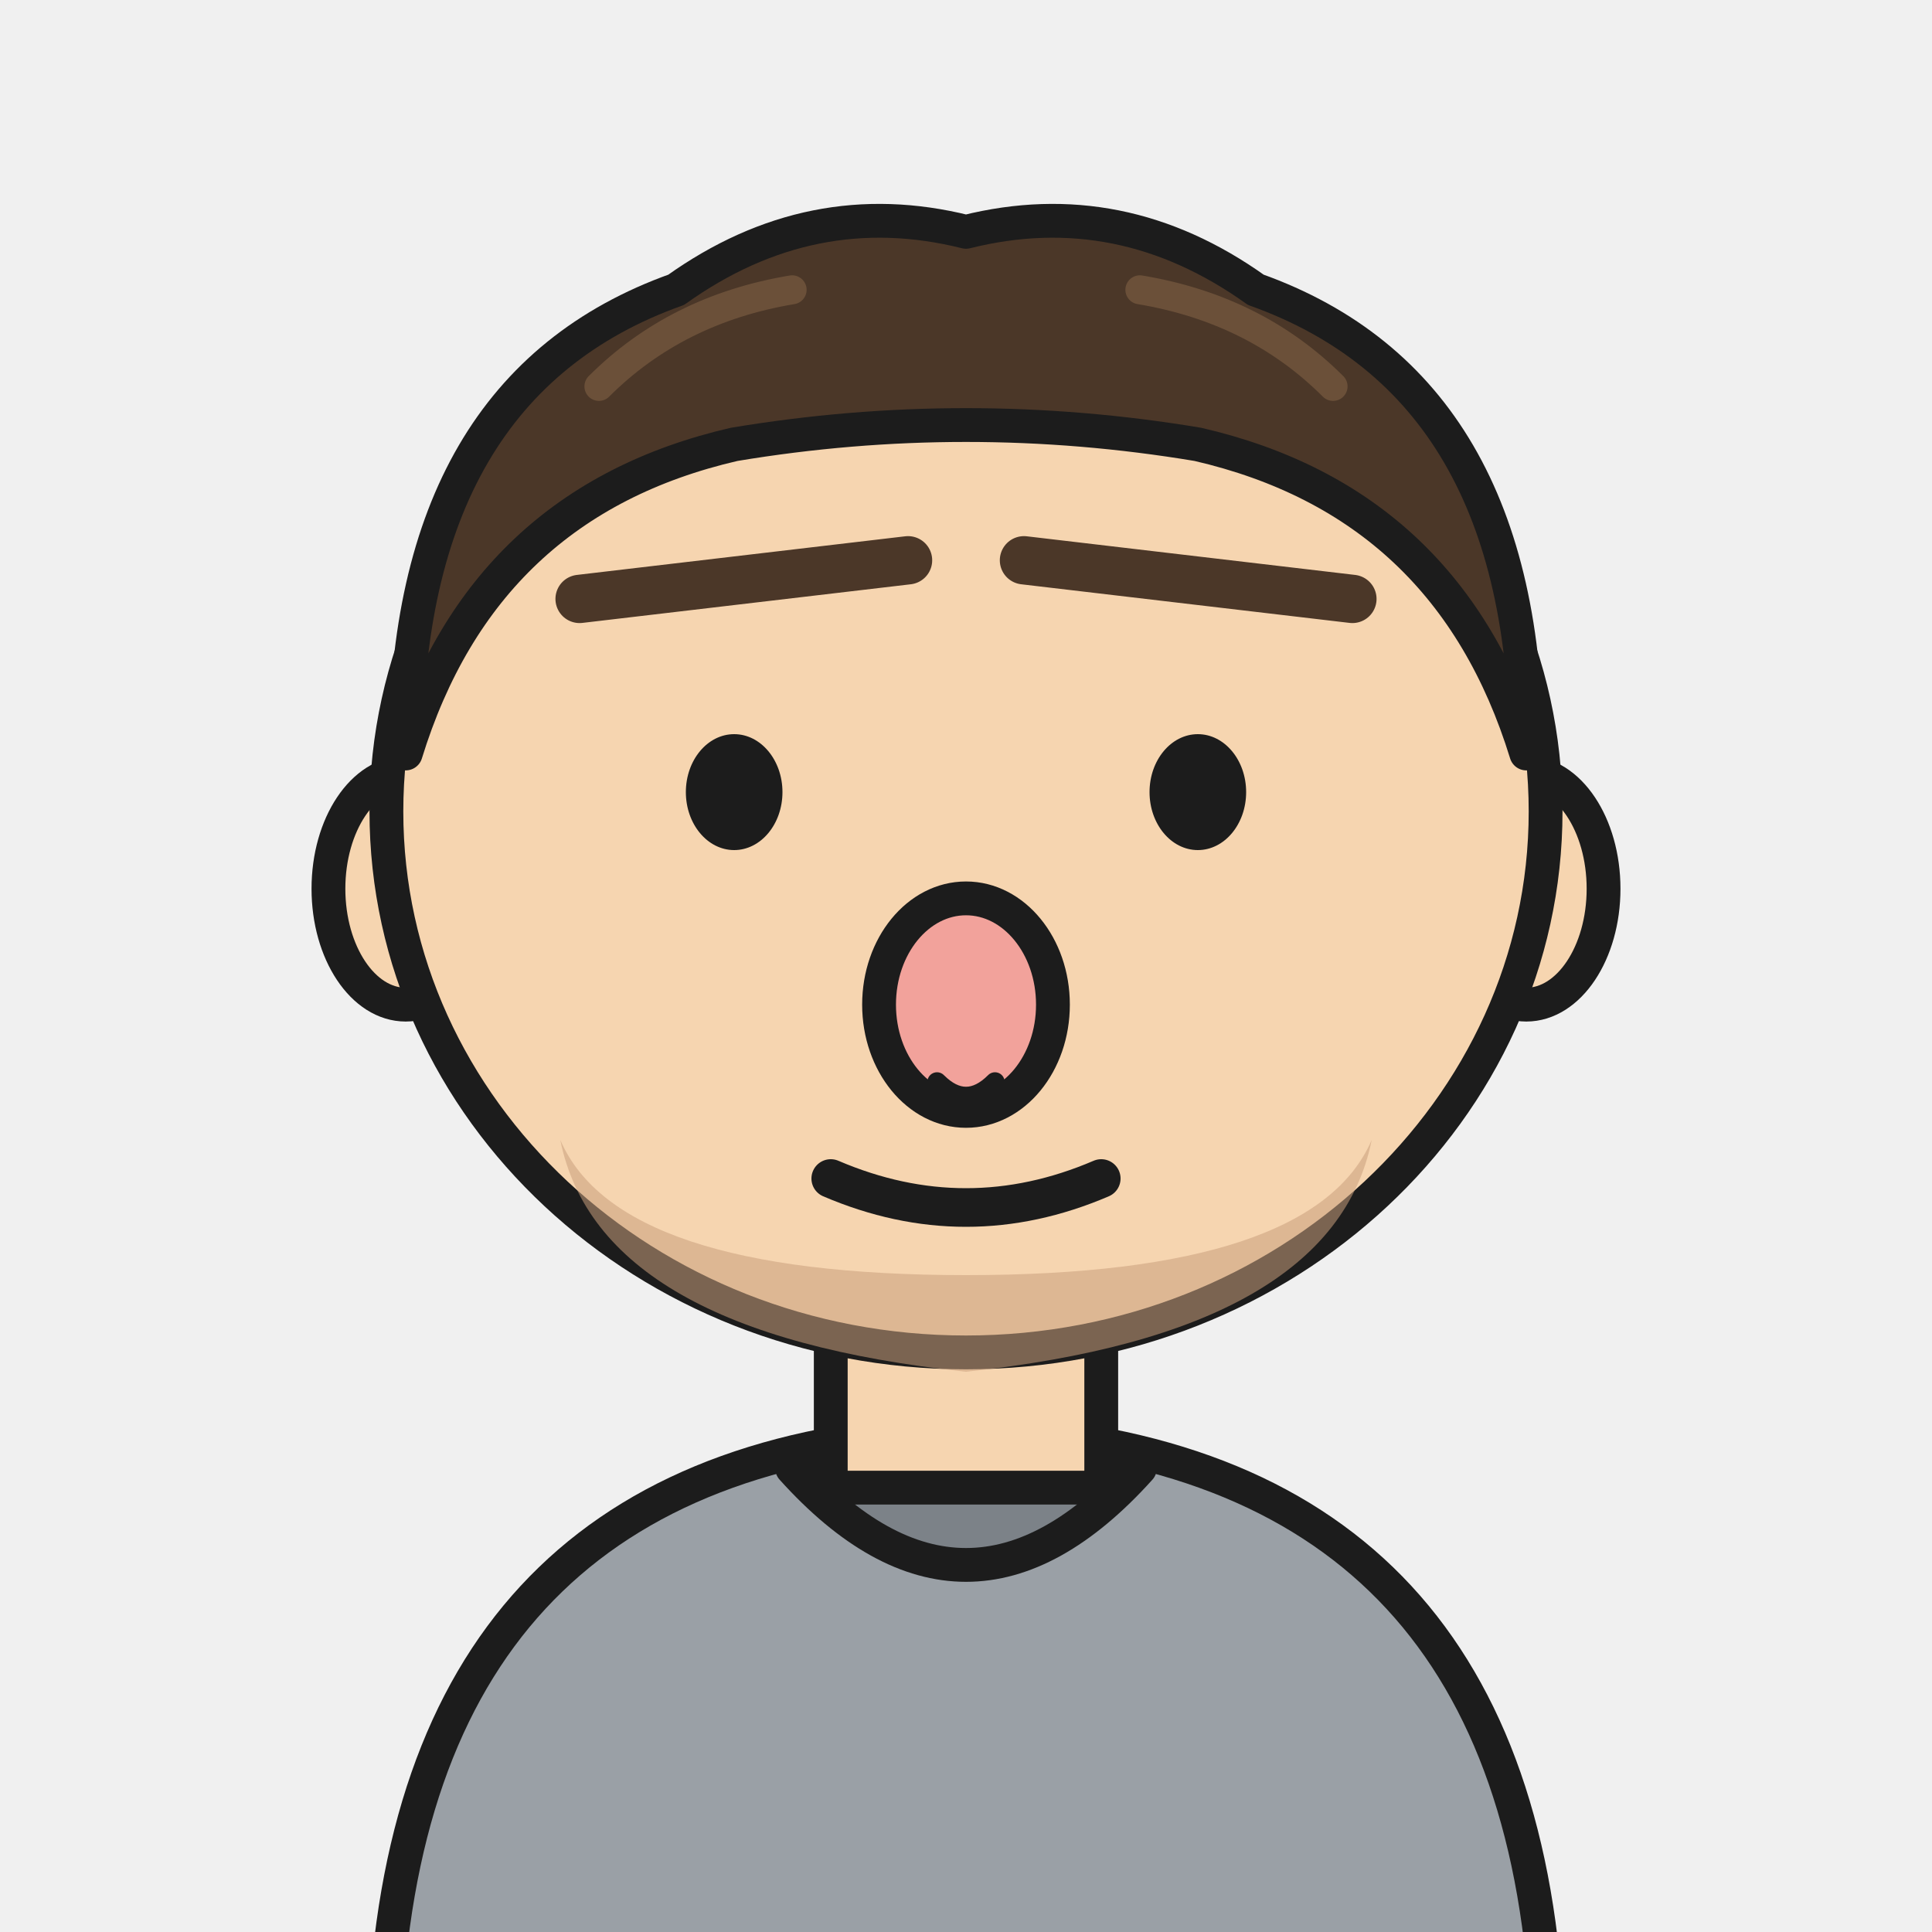
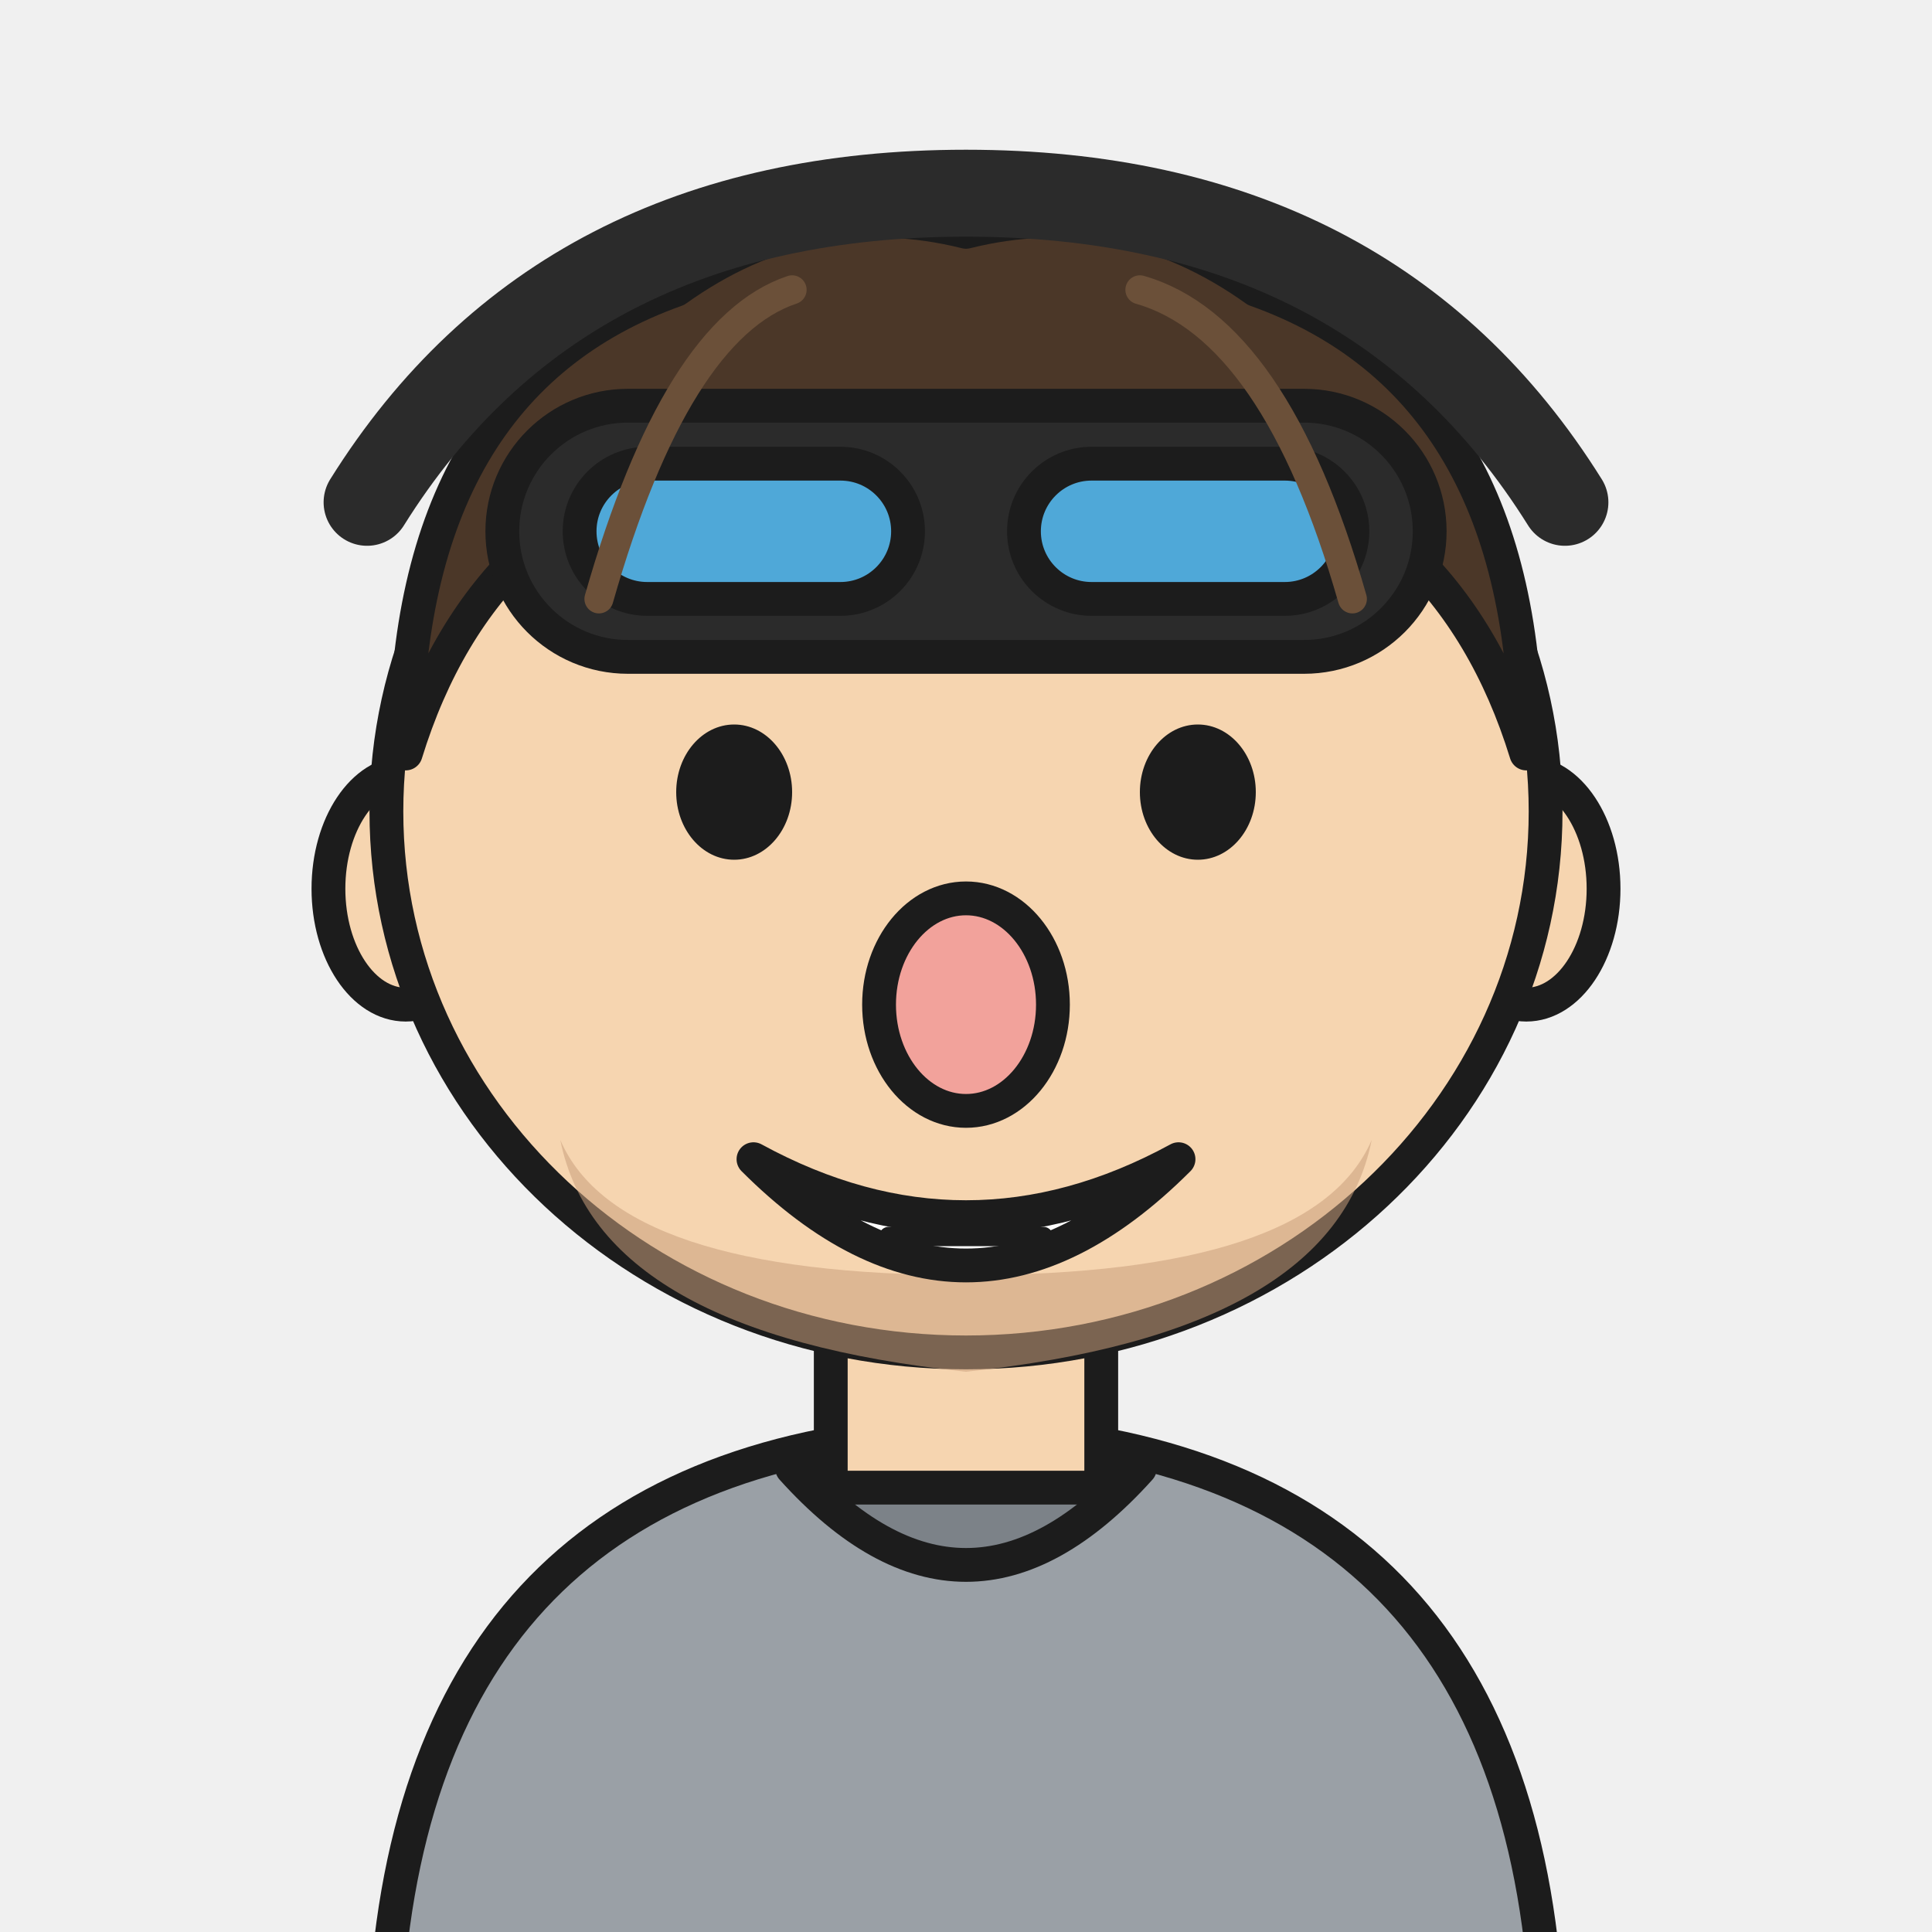
<svg xmlns="http://www.w3.org/2000/svg" viewBox="0 0 200 200" role="img" aria-label="Caricature of Mark Zuckerberg">
  <g stroke="#1c1c1c" stroke-width="3.5" stroke-linejoin="round" stroke-linecap="round">
    <path d="M40 206 Q44 150 100 148 Q156 150 160 206 Z" fill="#9AA0A6" />
    <path d="M82 152 Q100 172 118 152 L114 150 L86 150 Z" fill="#7C8288" />
    <path d="M86 128 L114 128 L114 154 L86 154 Z" fill="#F6D5B0" />
    <ellipse cx="42" cy="92" rx="8" ry="12" fill="#F6D5B0" />
    <ellipse cx="158" cy="92" rx="8" ry="12" fill="#F6D5B0" />
    <ellipse cx="100" cy="84" rx="60" ry="56" fill="#F6D5B0" />
    <path d="M42 78 Q42 40 70 30 Q84 20 100 24 Q116 20 130 30 Q158 40 158 78 Q150 52 124 46 Q100 42 76 46 Q50 52 42 78 Z" fill="#4B3728" />
-     <path d="M62 40 Q70 32 82 30" fill="none" stroke="#6B5039" stroke-width="3" />
-     <path d="M118 30 Q130 32 138 40" fill="none" stroke="#6B5039" stroke-width="3" />
+     <path d="M38 52 Q58 20 100 20 Q142 20 162 52" fill="none" stroke="#2B2B2B" stroke-width="9" />
+     <rect x="52" y="42" width="96" height="26" rx="13" fill="#2B2B2B" />
+     <rect x="60" y="48" width="34" height="14" rx="7" fill="#4FA8D8" />
+     <rect x="106" y="48" width="34" height="14" rx="7" fill="#4FA8D8" />
+     <path d="M62 62 Q70 34 82 30" fill="none" stroke="#6B5039" stroke-width="3" />
+     <path d="M118 30 Q132 34 140 62" fill="none" stroke="#6B5039" stroke-width="3" />
    <path d="M58 118 Q62 138 100 142 Q138 138 142 118 Q136 132 100 132 Q64 132 58 118 Z" fill="#C99E7C" opacity="0.55" stroke="none" />
-     <path d="M60 62 L94 58" stroke="#4B3728" stroke-width="5" />
-     <path d="M106 58 L140 62" stroke="#4B3728" stroke-width="5" />
-     <ellipse cx="76" cy="82" rx="5" ry="6" fill="#1C1C1C" stroke="none" />
-     <ellipse cx="124" cy="82" rx="5" ry="6" fill="#1C1C1C" stroke="none" />
+     <ellipse cx="76" cy="82" rx="6" ry="7" fill="#1C1C1C" stroke="none" />
+     <ellipse cx="124" cy="82" rx="6" ry="7" fill="#1C1C1C" stroke="none" />
    <ellipse cx="100" cy="104" rx="9" ry="11" fill="#F2A29B" />
-     <path d="M97 112 Q100 115 103 112" fill="none" stroke-width="2" />
-     <path d="M86 122 Q100 128 114 122" fill="none" stroke-width="4" />
+     <path d="M78 120 Q100 142 122 120 Q100 132 78 120 Z" fill="#FFFFFF" />
+     <path d="M78 120 Q100 142 122 120" fill="none" stroke-width="3" />
+     <path d="M92 128 L108 128" fill="none" stroke-width="2" />
  </g>
</svg>
